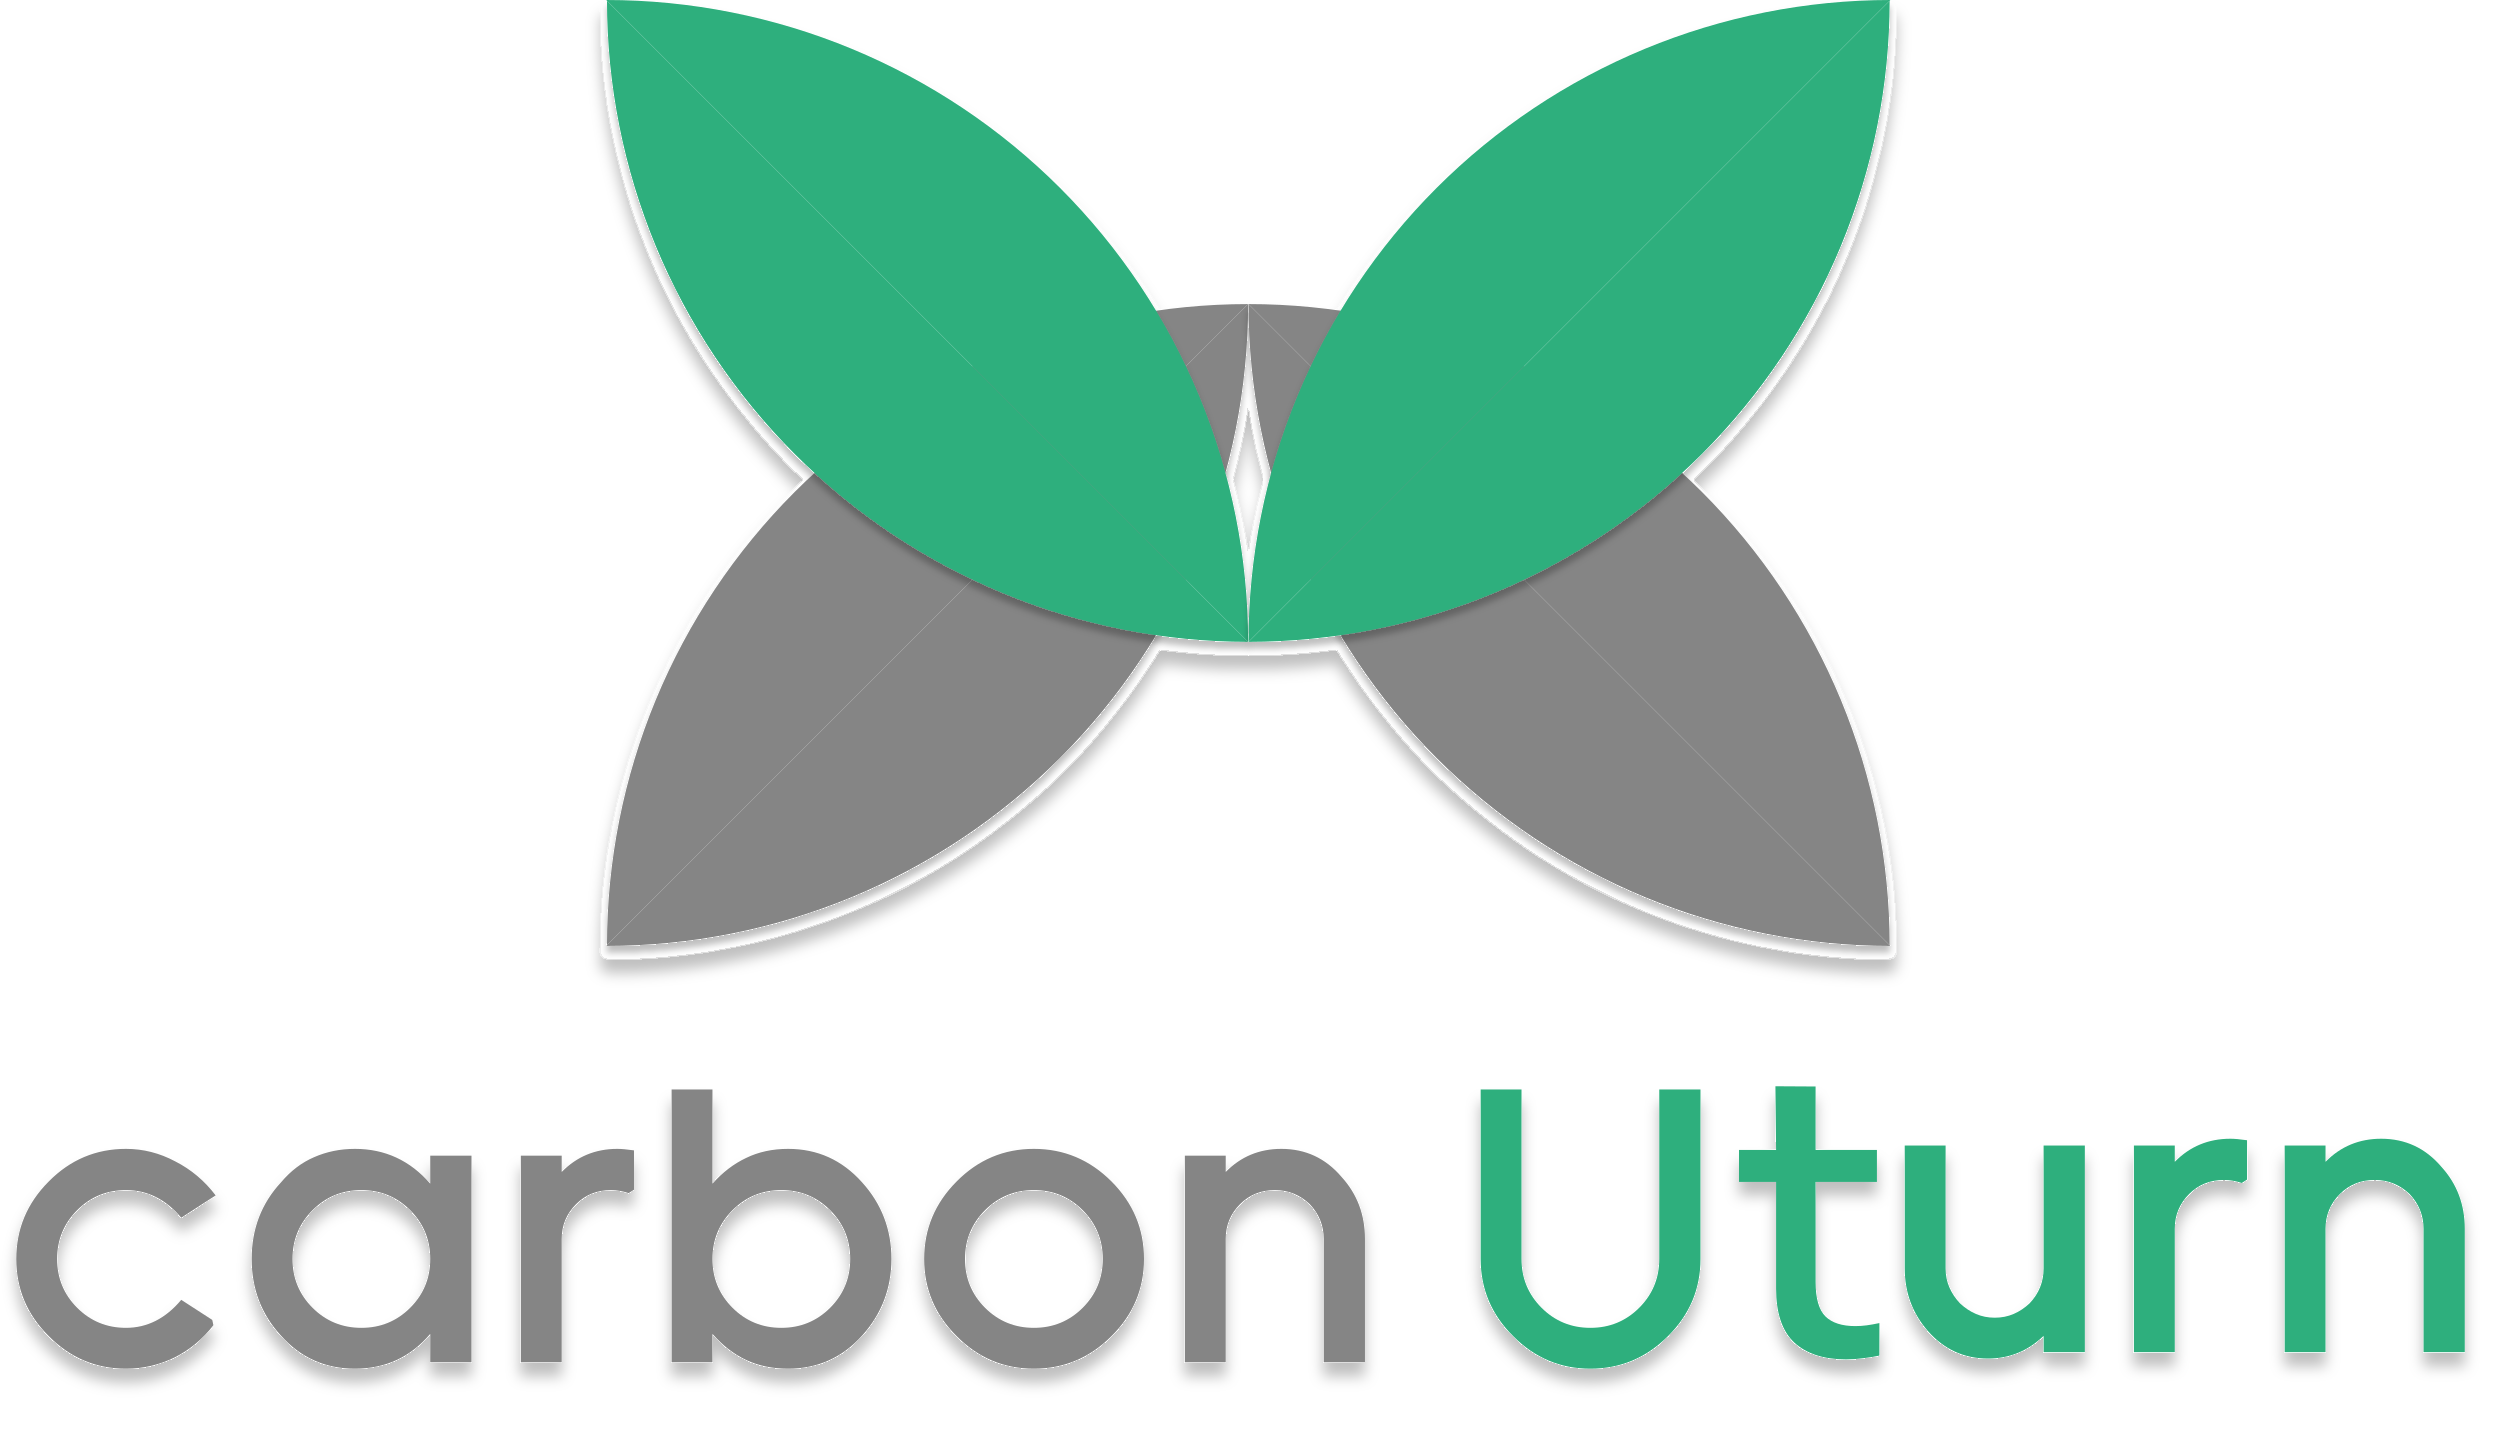
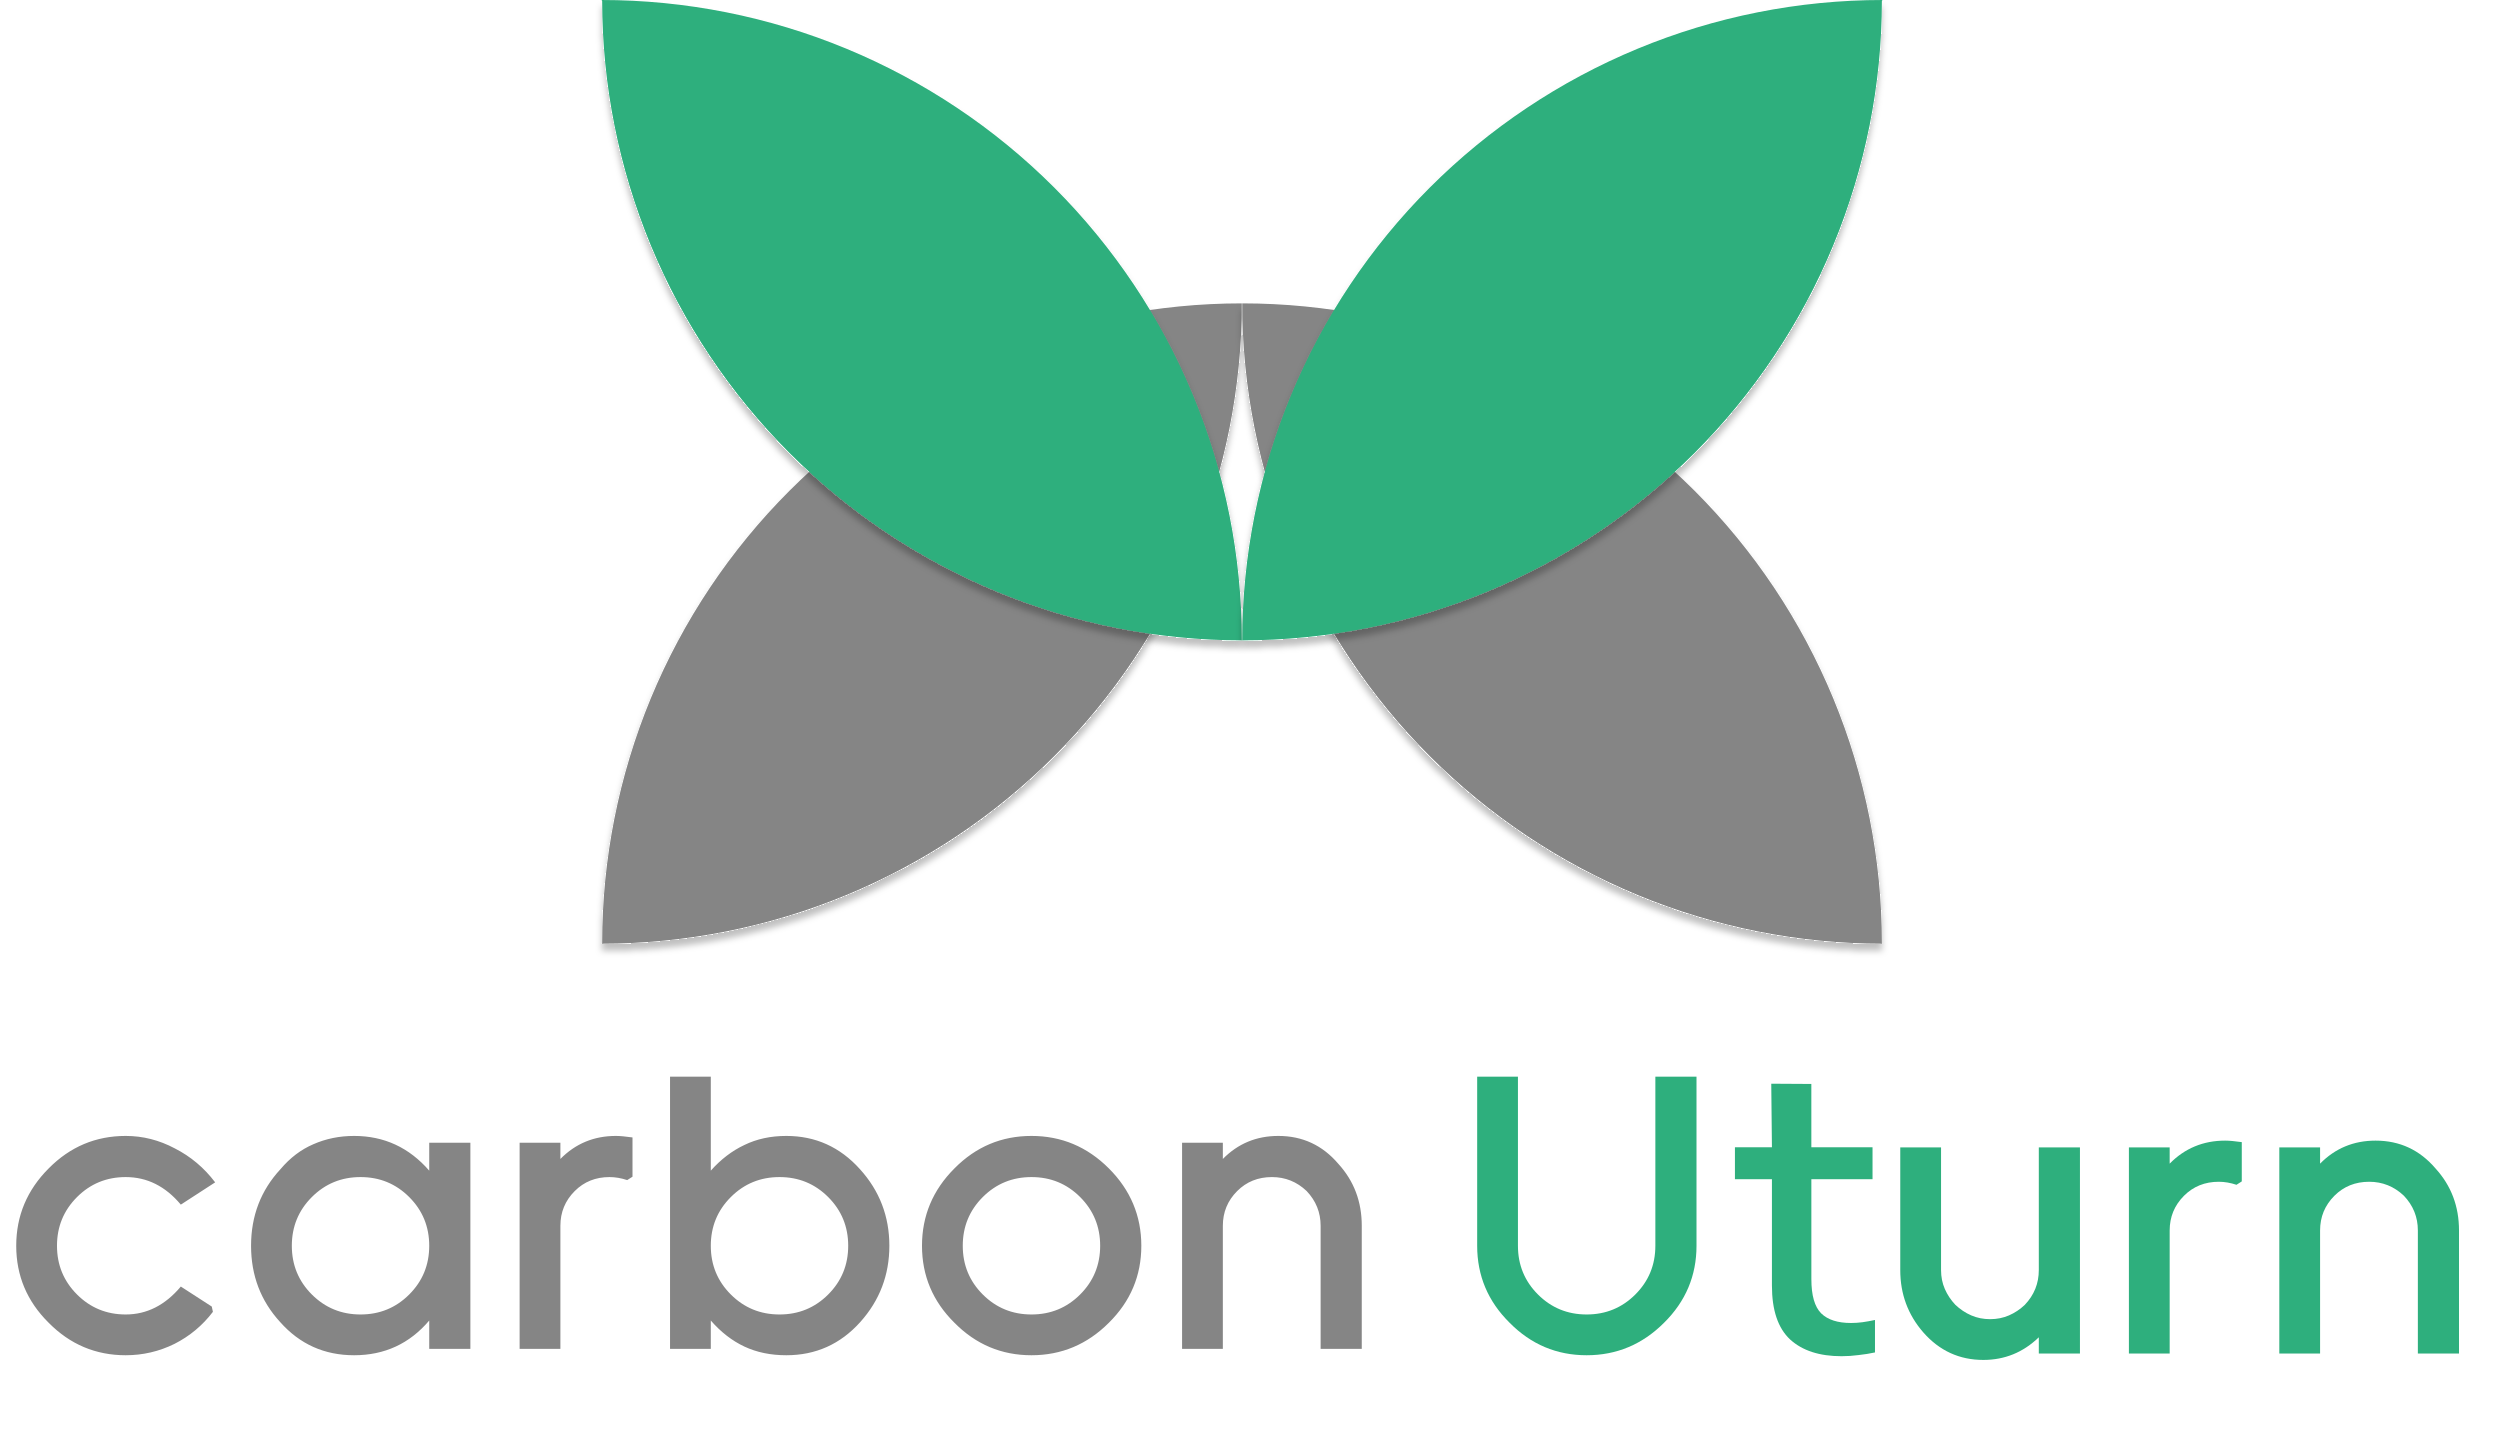
- <svg xmlns="http://www.w3.org/2000/svg" width="148" height="85" viewBox="0 0 148 85" fill="none">
-   <g filter="url(#filter0_d_541_717)">
-     <g filter="url(#filter1_d_541_717)">
-       <path d="M62.758 44.87C59.23 48.399 55.041 51.198 50.431 53.107C45.82 55.017 40.879 56 35.889 56L73.888 18C73.888 22.99 72.906 27.932 70.996 32.542C69.086 37.152 66.287 41.341 62.758 44.87Z" fill="#858585" />
-       <path d="M59.364 20.89C63.969 18.983 68.904 18.001 73.889 18.001L35.933 55.957C35.933 50.973 36.915 46.037 38.822 41.432C40.73 36.827 43.526 32.643 47.05 29.118C50.575 25.594 54.759 22.798 59.364 20.89Z" fill="#858585" />
-     </g>
-     <g filter="url(#filter2_d_541_717)">
-       <path d="M85.041 44.87C88.57 48.399 92.759 51.198 97.369 53.107C101.98 55.017 106.921 56 111.911 56L73.911 18C73.911 22.99 74.894 27.932 76.804 32.542C78.714 37.152 81.513 41.341 85.041 44.87Z" fill="#858585" />
-       <path d="M88.436 20.89C83.831 18.983 78.895 18.001 73.911 18.001L111.867 55.957C111.867 50.973 110.885 46.037 108.978 41.432C107.07 36.827 104.274 32.643 100.75 29.118C97.225 25.594 93.041 22.798 88.436 20.89Z" fill="#858585" />
-     </g>
-     <g filter="url(#filter3_d_541_717)">
-       <path d="M62.758 11.13C59.23 7.601 55.041 4.802 50.431 2.893C45.82 0.983 40.879 -2.18032e-07 35.889 0L73.888 38C73.888 33.01 72.906 28.068 70.996 23.458C69.086 18.848 66.287 14.659 62.758 11.13Z" fill="#2EAF7D" />
-       <path d="M59.364 35.11C63.969 37.017 68.904 37.999 73.889 37.999L35.933 0.043C35.933 5.027 36.915 9.963 38.822 14.568C40.73 19.173 43.526 23.357 47.05 26.882C50.575 30.406 54.759 33.202 59.364 35.11Z" fill="#2EAF7D" />
-     </g>
-     <g filter="url(#filter4_d_541_717)">
-       <path d="M85.041 11.13C88.57 7.601 92.759 4.802 97.369 2.893C101.98 0.983 106.921 -2.18032e-07 111.911 0L73.911 38C73.911 33.01 74.894 28.068 76.804 23.458C78.714 18.848 81.513 14.659 85.041 11.13Z" fill="#2EAF7D" />
-       <path d="M88.436 35.11C83.831 37.017 78.895 37.999 73.911 37.999L111.867 0.043C111.867 5.027 110.885 9.963 108.978 14.568C107.07 19.173 104.274 23.357 100.75 26.882C97.225 30.406 93.041 33.202 88.436 35.11Z" fill="#2EAF7D" />
-     </g>
-     <path d="M12.566 78.138L12.634 78.451C12.021 79.257 11.26 79.892 10.349 80.355C9.438 80.803 8.475 81.027 7.459 81.027C5.682 81.027 4.159 80.385 2.89 79.101C1.605 77.831 0.963 76.308 0.963 74.531C0.963 72.754 1.605 71.223 2.89 69.939C4.159 68.655 5.682 68.013 7.459 68.013C8.475 68.013 9.445 68.259 10.371 68.752C11.312 69.23 12.111 69.902 12.768 70.768L10.73 72.09C9.819 70.999 8.729 70.454 7.459 70.454C6.324 70.454 5.361 70.85 4.57 71.641C3.778 72.433 3.382 73.396 3.382 74.531C3.382 75.666 3.778 76.629 4.57 77.421C5.361 78.212 6.324 78.608 7.459 78.608C8.714 78.608 9.804 78.055 10.73 76.95L12.566 78.138ZM27.912 80.646H25.47V78.966C24.306 80.34 22.82 81.027 21.013 81.027C19.251 81.027 17.787 80.37 16.622 79.056C15.473 77.802 14.898 76.293 14.898 74.531C14.898 72.754 15.48 71.238 16.645 69.984C17.212 69.312 17.862 68.819 18.594 68.505C19.34 68.177 20.147 68.013 21.013 68.013C22.79 68.013 24.276 68.7 25.47 70.073V68.416H27.912V80.646ZM25.47 74.531C25.47 73.396 25.075 72.433 24.283 71.641C23.492 70.85 22.529 70.454 21.394 70.454C20.259 70.454 19.295 70.85 18.504 71.641C17.712 72.433 17.317 73.396 17.317 74.531C17.317 75.666 17.712 76.629 18.504 77.421C19.295 78.212 20.259 78.608 21.394 78.608C22.529 78.608 23.492 78.212 24.283 77.421C25.075 76.629 25.47 75.666 25.47 74.531ZM37.532 70.432L37.218 70.633C36.86 70.514 36.509 70.454 36.165 70.454C35.344 70.454 34.657 70.731 34.105 71.283C33.537 71.851 33.253 72.537 33.253 73.344V80.646H30.834V68.416H33.253V69.379C34.149 68.468 35.247 68.013 36.546 68.013C36.666 68.013 36.807 68.02 36.972 68.035C37.136 68.05 37.323 68.072 37.532 68.102V70.432ZM52.773 74.531C52.773 76.263 52.199 77.772 51.049 79.056C49.869 80.37 48.406 81.027 46.658 81.027C45.733 81.027 44.904 80.855 44.172 80.512C43.44 80.168 42.776 79.653 42.178 78.966V80.646H39.759V64.496H42.178V70.073C42.776 69.401 43.44 68.894 44.172 68.55C44.904 68.192 45.733 68.013 46.658 68.013C48.391 68.013 49.847 68.67 51.026 69.984C52.191 71.268 52.773 72.784 52.773 74.531ZM50.332 74.531C50.332 73.396 49.936 72.433 49.145 71.641C48.353 70.85 47.39 70.454 46.255 70.454C45.12 70.454 44.157 70.85 43.365 71.641C42.574 72.433 42.178 73.396 42.178 74.531C42.178 75.666 42.574 76.629 43.365 77.421C44.157 78.212 45.12 78.608 46.255 78.608C47.39 78.608 48.353 78.212 49.145 77.421C49.936 76.629 50.332 75.666 50.332 74.531ZM67.725 74.531C67.725 76.308 67.082 77.831 65.798 79.101C64.514 80.385 62.983 81.027 61.206 81.027C59.429 81.027 57.906 80.385 56.636 79.101C55.352 77.831 54.71 76.308 54.71 74.531C54.71 72.754 55.352 71.223 56.636 69.939C57.906 68.655 59.429 68.013 61.206 68.013C62.983 68.013 64.514 68.655 65.798 69.939C67.082 71.223 67.725 72.754 67.725 74.531ZM65.283 74.531C65.283 73.396 64.887 72.433 64.096 71.641C63.304 70.85 62.341 70.454 61.206 70.454C60.071 70.454 59.108 70.85 58.316 71.641C57.525 72.433 57.129 73.396 57.129 74.531C57.129 75.666 57.525 76.629 58.316 77.421C59.108 78.212 60.071 78.608 61.206 78.608C62.341 78.608 63.304 78.212 64.096 77.421C64.887 76.629 65.283 75.666 65.283 74.531ZM80.806 80.646H78.364V73.344C78.364 72.552 78.088 71.865 77.535 71.283C76.953 70.731 76.266 70.454 75.475 70.454C74.653 70.454 73.966 70.731 73.414 71.283C72.846 71.851 72.563 72.537 72.563 73.344V80.646H70.144V68.416H72.563V69.379C73.459 68.468 74.556 68.013 75.856 68.013C77.289 68.013 78.476 68.565 79.417 69.67C80.343 70.686 80.806 71.91 80.806 73.344V80.646Z" fill="#858585" />
-     <path d="M123.423 80.046H120.981V79.083C120.055 79.979 118.958 80.427 117.688 80.427C116.27 80.427 115.083 79.882 114.127 78.792C113.216 77.746 112.76 76.514 112.76 75.096V67.816H115.18V75.096C115.18 75.499 115.254 75.872 115.404 76.216C115.553 76.559 115.762 76.873 116.031 77.157C116.315 77.425 116.628 77.635 116.972 77.784C117.315 77.933 117.688 78.008 118.092 78.008C118.495 78.008 118.868 77.933 119.212 77.784C119.555 77.635 119.869 77.425 120.152 77.157C120.705 76.574 120.981 75.887 120.981 75.096V67.816H123.423V80.046ZM133.025 69.832L132.712 70.033C132.353 69.914 132.002 69.854 131.659 69.854C130.838 69.854 130.151 70.13 129.598 70.683C129.031 71.251 128.747 71.937 128.747 72.744V80.046H126.328V67.816H128.747V68.779C129.643 67.868 130.74 67.413 132.04 67.413C132.159 67.413 132.301 67.42 132.465 67.435C132.63 67.45 132.816 67.472 133.025 67.502V69.832ZM145.915 80.046H143.473V72.744C143.473 71.952 143.197 71.265 142.645 70.683C142.062 70.13 141.375 69.854 140.584 69.854C139.763 69.854 139.076 70.13 138.523 70.683C137.956 71.251 137.672 71.937 137.672 72.744V80.046H135.253V67.816H137.672V68.779C138.568 67.868 139.665 67.413 140.965 67.413C142.398 67.413 143.585 67.965 144.526 69.07C145.452 70.086 145.915 71.31 145.915 72.744V80.046Z" fill="#2EAF7D" />
-     <path d="M109.277 80.476C107.963 80.476 106.944 80.144 106.22 79.479C105.503 78.807 105.144 77.743 105.144 76.287V68.078L105.105 64.306L107.483 64.32L107.485 75.906C107.485 76.87 107.679 77.546 108.068 77.934C108.456 78.314 109.046 78.505 109.837 78.505C110.061 78.505 110.285 78.49 110.509 78.46C110.733 78.43 110.983 78.385 111.26 78.326V80.252C110.953 80.319 110.629 80.372 110.285 80.409C109.949 80.454 109.613 80.476 109.277 80.476ZM102.949 69.971V68.078H111.114V69.971H102.949Z" fill="#2EAF7D" />
-     <path d="M100.669 74.531C100.669 76.308 100.027 77.831 98.743 79.101C97.459 80.385 95.928 81.027 94.151 81.027C92.374 81.027 90.85 80.385 89.581 79.101C88.297 77.831 87.655 76.308 87.655 74.531V64.496H90.074V74.531C90.074 75.666 90.47 76.629 91.261 77.421C92.053 78.212 93.016 78.608 94.151 78.608C95.286 78.608 96.249 78.212 97.04 77.421C97.832 76.629 98.228 75.666 98.228 74.531V64.496H100.669V74.531Z" fill="#2EAF7D" />
+ <svg xmlns="http://www.w3.org/2000/svg" width="153" height="88" viewBox="0 0 153 88" fill="none">
+   <g filter="url(#filter0_d_729_621)">
+     <path fill-rule="evenodd" clip-rule="evenodd" d="M51.806 54.773C56.56 52.803 60.881 49.917 64.52 46.277C68.159 42.638 71.046 38.318 73.016 33.563C74.985 28.808 75.999 23.711 75.999 18.565L75.998 18.566C70.857 18.566 65.767 19.578 61.018 21.546C56.269 23.513 51.953 26.396 48.318 30.031C44.683 33.666 41.8 37.982 39.832 42.731C37.865 47.481 36.853 52.571 36.852 57.711L36.808 57.756C41.954 57.756 47.051 56.743 51.806 54.773Z" fill="#858585" />
  </g>
+   <g filter="url(#filter1_d_729_621)">
+     <path fill-rule="evenodd" clip-rule="evenodd" d="M100.218 54.773C95.463 52.803 91.143 49.917 87.503 46.277C83.864 42.638 80.977 38.318 79.008 33.563C77.038 28.808 76.024 23.711 76.024 18.565L76.025 18.566C81.166 18.566 86.256 19.578 91.005 21.546C95.755 23.513 100.07 26.396 103.705 30.031C107.34 33.666 110.224 37.982 112.191 42.731C114.158 47.481 115.171 52.571 115.171 57.711L115.216 57.756C110.069 57.756 104.973 56.743 100.218 54.773Z" fill="#858585" />
+   </g>
+   <g filter="url(#filter2_d_729_621)">
+     <path fill-rule="evenodd" clip-rule="evenodd" d="M51.806 2.983C56.56 4.953 60.881 7.84 64.52 11.479C68.159 15.118 71.046 19.439 73.016 24.194C74.985 28.949 75.999 34.045 75.999 39.192L75.998 39.191C70.857 39.191 65.767 38.178 61.018 36.211C56.269 34.243 51.953 31.36 48.318 27.725C44.683 24.09 41.8 19.774 39.832 15.025C37.865 10.276 36.853 5.186 36.852 0.045L36.808 -7.69975e-10C41.954 -6.6886e-10 47.051 1.014 51.806 2.983Z" fill="#2EAF7D" />
+   </g>
+   <g filter="url(#filter3_d_729_621)">
+     <path fill-rule="evenodd" clip-rule="evenodd" d="M100.218 2.983C95.463 4.953 91.143 7.84 87.503 11.479C83.864 15.118 80.977 19.439 79.008 24.194C77.038 28.949 76.024 34.045 76.024 39.192L76.025 39.191C81.166 39.191 86.256 38.178 91.005 36.211C95.755 34.243 100.07 31.36 103.705 27.725C107.34 24.09 110.224 19.774 112.191 15.025C114.158 10.276 115.171 5.186 115.171 0.045L115.216 -7.69975e-10C110.069 -6.6886e-10 104.973 1.014 100.218 2.983Z" fill="#2EAF7D" />
+   </g>
+   <path d="M12.96 79.961L13.03 80.284C12.398 81.116 11.613 81.771 10.673 82.248C9.734 82.71 8.74 82.941 7.693 82.941C5.86 82.941 4.289 82.279 2.98 80.954C1.656 79.645 0.993 78.074 0.993 76.242C0.993 74.409 1.656 72.83 2.98 71.506C4.289 70.181 5.86 69.519 7.693 69.519C8.74 69.519 9.742 69.773 10.697 70.281C11.667 70.774 12.491 71.467 13.168 72.36L11.066 73.723C10.127 72.599 9.002 72.037 7.693 72.037C6.523 72.037 5.529 72.445 4.713 73.261C3.897 74.078 3.488 75.071 3.488 76.242C3.488 77.412 3.897 78.406 4.713 79.222C5.529 80.038 6.523 80.446 7.693 80.446C8.987 80.446 10.111 79.876 11.066 78.737L12.96 79.961ZM28.787 82.549H26.269V80.816C25.068 82.233 23.535 82.941 21.672 82.941C19.854 82.941 18.345 82.264 17.144 80.908C15.958 79.615 15.365 78.059 15.365 76.242C15.365 74.409 15.966 72.846 17.167 71.552C17.752 70.859 18.422 70.35 19.177 70.027C19.947 69.688 20.779 69.519 21.672 69.519C23.505 69.519 25.037 70.227 26.269 71.644V69.935H28.787V82.549ZM26.269 76.242C26.269 75.071 25.861 74.078 25.045 73.261C24.229 72.445 23.235 72.037 22.064 72.037C20.894 72.037 19.901 72.445 19.084 73.261C18.268 74.078 17.86 75.071 17.86 76.242C17.86 77.412 18.268 78.406 19.084 79.222C19.901 80.038 20.894 80.446 22.064 80.446C23.235 80.446 24.229 80.038 25.045 79.222C25.861 78.406 26.269 77.412 26.269 76.242ZM38.709 72.014L38.385 72.222C38.016 72.099 37.654 72.037 37.3 72.037C36.453 72.037 35.744 72.322 35.174 72.892C34.589 73.477 34.296 74.186 34.296 75.017V82.549H31.801V69.935H34.296V70.928C35.22 69.989 36.352 69.519 37.692 69.519C37.816 69.519 37.962 69.526 38.131 69.542C38.301 69.557 38.493 69.58 38.709 69.611V72.014ZM54.429 76.242C54.429 78.028 53.836 79.584 52.65 80.908C51.433 82.264 49.924 82.941 48.122 82.941C47.167 82.941 46.312 82.764 45.557 82.41C44.803 82.056 44.117 81.524 43.501 80.816V82.549H41.006V65.892H43.501V71.644C44.117 70.951 44.803 70.427 45.557 70.073C46.312 69.704 47.167 69.519 48.122 69.519C49.908 69.519 51.41 70.196 52.627 71.552C53.828 72.876 54.429 74.44 54.429 76.242ZM51.91 76.242C51.91 75.071 51.502 74.078 50.686 73.261C49.87 72.445 48.876 72.037 47.706 72.037C46.535 72.037 45.542 72.445 44.726 73.261C43.909 74.078 43.501 75.071 43.501 76.242C43.501 77.412 43.909 78.406 44.726 79.222C45.542 80.038 46.535 80.446 47.706 80.446C48.876 80.446 49.87 80.038 50.686 79.222C51.502 78.406 51.91 77.412 51.91 76.242ZM69.849 76.242C69.849 78.074 69.186 79.645 67.862 80.954C66.537 82.279 64.958 82.941 63.126 82.941C61.293 82.941 59.722 82.279 58.413 80.954C57.088 79.645 56.426 78.074 56.426 76.242C56.426 74.409 57.088 72.83 58.413 71.506C59.722 70.181 61.293 69.519 63.126 69.519C64.958 69.519 66.537 70.181 67.862 71.506C69.186 72.83 69.849 74.409 69.849 76.242ZM67.33 76.242C67.33 75.071 66.922 74.078 66.106 73.261C65.29 72.445 64.296 72.037 63.126 72.037C61.955 72.037 60.962 72.445 60.145 73.261C59.329 74.078 58.921 75.071 58.921 76.242C58.921 77.412 59.329 78.406 60.145 79.222C60.962 80.038 61.955 80.446 63.126 80.446C64.296 80.446 65.29 80.038 66.106 79.222C66.922 78.406 67.33 77.412 67.33 76.242ZM83.34 82.549H80.822V75.017C80.822 74.201 80.537 73.492 79.967 72.892C79.367 72.322 78.658 72.037 77.842 72.037C76.995 72.037 76.286 72.322 75.716 72.892C75.131 73.477 74.838 74.186 74.838 75.017V82.549H72.343V69.935H74.838V70.928C75.763 69.989 76.894 69.519 78.234 69.519C79.713 69.519 80.938 70.089 81.908 71.228C82.863 72.276 83.34 73.539 83.34 75.017V82.549Z" fill="#858585" />
+   <path d="M127.293 82.836H124.775V81.842C123.82 82.766 122.688 83.228 121.379 83.228C119.916 83.228 118.691 82.666 117.706 81.542C116.766 80.464 116.296 79.193 116.296 77.73V70.222H118.792V77.73C118.792 78.146 118.869 78.531 119.023 78.885C119.177 79.239 119.392 79.563 119.669 79.855C119.962 80.133 120.286 80.348 120.64 80.502C120.994 80.656 121.379 80.733 121.795 80.733C122.211 80.733 122.596 80.656 122.95 80.502C123.304 80.348 123.628 80.133 123.92 79.855C124.49 79.255 124.775 78.546 124.775 77.73V70.222H127.293V82.836ZM137.197 72.301L136.873 72.509C136.504 72.386 136.142 72.324 135.788 72.324C134.941 72.324 134.232 72.609 133.662 73.179C133.077 73.764 132.784 74.473 132.784 75.304V82.836H130.289V70.222H132.784V71.215C133.708 70.276 134.84 69.806 136.18 69.806C136.304 69.806 136.45 69.814 136.619 69.829C136.789 69.844 136.981 69.868 137.197 69.898V72.301ZM150.491 82.836H147.973V75.304C147.973 74.488 147.688 73.779 147.118 73.179C146.517 72.609 145.809 72.324 144.993 72.324C144.145 72.324 143.437 72.609 142.867 73.179C142.282 73.764 141.989 74.473 141.989 75.304V82.836H139.494V70.222H141.989V71.215C142.913 70.276 144.045 69.806 145.385 69.806C146.864 69.806 148.088 70.376 149.059 71.515C150.013 72.563 150.491 73.826 150.491 75.304V82.836Z" fill="#2EAF7D" />
+   <path d="M112.704 83C111.349 83 110.298 82.657 109.551 81.972C108.811 81.279 108.442 80.181 108.442 78.68V70.213L108.401 66.323L110.854 66.338L110.856 78.287C110.856 79.28 111.056 79.977 111.457 80.378C111.857 80.77 112.465 80.967 113.282 80.967C113.513 80.967 113.744 80.951 113.975 80.921C114.206 80.89 114.464 80.844 114.749 80.782V82.769C114.433 82.838 114.098 82.892 113.744 82.93C113.397 82.977 113.051 83 112.704 83ZM106.178 72.165V70.213H114.599V72.165H106.178Z" fill="#2EAF7D" />
+   <path d="M103.826 76.242C103.826 78.074 103.163 79.645 101.839 80.954C100.514 82.279 98.936 82.941 97.103 82.941C95.27 82.941 93.699 82.279 92.39 80.954C91.065 79.645 90.403 78.074 90.403 76.242V65.892H92.898V76.242C92.898 77.412 93.306 78.406 94.123 79.222C94.939 80.038 95.932 80.446 97.103 80.446C98.273 80.446 99.267 80.038 100.083 79.222C100.899 78.406 101.308 77.412 101.308 76.242V65.892H103.826V76.242Z" fill="#2EAF7D" />
  <defs>
-     <filter id="filter0_d_541_717" x="-0.8" y="0" width="149.4" height="86.4" filterUnits="userSpaceOnUse" color-interpolation-filters="sRGB">
+     <filter id="filter0_d_729_621" x="36.398" y="18.564" width="40.01" height="40.011" filterUnits="userSpaceOnUse" color-interpolation-filters="sRGB">
      <feFlood flood-opacity="0" result="BackgroundImageFix" />
      <feColorMatrix in="SourceAlpha" type="matrix" values="0 0 0 0 0 0 0 0 0 0 0 0 0 0 0 0 0 0 127 0" result="hardAlpha" />
-       <feOffset dy="0.8" />
-       <feGaussianBlur stdDeviation="0.4" />
+       <feOffset dy="0.409" />
+       <feGaussianBlur stdDeviation="0.205" />
      <feComposite in2="hardAlpha" operator="out" />
      <feColorMatrix type="matrix" values="0 0 0 0 0 0 0 0 0 0 0 0 0 0 0 0 0 0 0.25 0" />
-       <feBlend mode="normal" in2="BackgroundImageFix" result="effect1_dropShadow_541_717" />
-       <feBlend mode="normal" in="SourceGraphic" in2="effect1_dropShadow_541_717" result="shape" />
+       <feBlend mode="normal" in2="BackgroundImageFix" result="effect1_dropShadow_729_621" />
+       <feBlend mode="normal" in="SourceGraphic" in2="effect1_dropShadow_729_621" result="shape" />
    </filter>
-     <filter id="filter1_d_541_717" x="35.492" y="18" width="38.794" height="38.794" filterUnits="userSpaceOnUse" color-interpolation-filters="sRGB">
+     <filter id="filter1_d_729_621" x="75.615" y="18.564" width="40.01" height="40.011" filterUnits="userSpaceOnUse" color-interpolation-filters="sRGB">
      <feFlood flood-opacity="0" result="BackgroundImageFix" />
      <feColorMatrix in="SourceAlpha" type="matrix" values="0 0 0 0 0 0 0 0 0 0 0 0 0 0 0 0 0 0 127 0" result="hardAlpha" />
-       <feOffset dy="0.397" />
-       <feGaussianBlur stdDeviation="0.198" />
+       <feOffset dy="0.409" />
+       <feGaussianBlur stdDeviation="0.205" />
      <feComposite in2="hardAlpha" operator="out" />
      <feColorMatrix type="matrix" values="0 0 0 0 0 0 0 0 0 0 0 0 0 0 0 0 0 0 0.25 0" />
-       <feBlend mode="normal" in2="BackgroundImageFix" result="effect1_dropShadow_541_717" />
-       <feBlend mode="normal" in="SourceGraphic" in2="effect1_dropShadow_541_717" result="shape" />
+       <feBlend mode="normal" in2="BackgroundImageFix" result="effect1_dropShadow_729_621" />
+       <feBlend mode="normal" in="SourceGraphic" in2="effect1_dropShadow_729_621" result="shape" />
    </filter>
-     <filter id="filter2_d_541_717" x="73.514" y="18" width="38.794" height="38.794" filterUnits="userSpaceOnUse" color-interpolation-filters="sRGB">
+     <filter id="filter2_d_729_621" x="36.398" y="0" width="40.01" height="40.011" filterUnits="userSpaceOnUse" color-interpolation-filters="sRGB">
      <feFlood flood-opacity="0" result="BackgroundImageFix" />
      <feColorMatrix in="SourceAlpha" type="matrix" values="0 0 0 0 0 0 0 0 0 0 0 0 0 0 0 0 0 0 127 0" result="hardAlpha" />
-       <feOffset dy="0.397" />
-       <feGaussianBlur stdDeviation="0.198" />
+       <feOffset dy="0.409" />
+       <feGaussianBlur stdDeviation="0.205" />
      <feComposite in2="hardAlpha" operator="out" />
      <feColorMatrix type="matrix" values="0 0 0 0 0 0 0 0 0 0 0 0 0 0 0 0 0 0 0.25 0" />
-       <feBlend mode="normal" in2="BackgroundImageFix" result="effect1_dropShadow_541_717" />
-       <feBlend mode="normal" in="SourceGraphic" in2="effect1_dropShadow_541_717" result="shape" />
+       <feBlend mode="normal" in2="BackgroundImageFix" result="effect1_dropShadow_729_621" />
+       <feBlend mode="normal" in="SourceGraphic" in2="effect1_dropShadow_729_621" result="shape" />
    </filter>
-     <filter id="filter3_d_541_717" x="35.492" y="0" width="38.794" height="38.794" filterUnits="userSpaceOnUse" color-interpolation-filters="sRGB">
+     <filter id="filter3_d_729_621" x="75.615" y="0" width="40.01" height="40.011" filterUnits="userSpaceOnUse" color-interpolation-filters="sRGB">
      <feFlood flood-opacity="0" result="BackgroundImageFix" />
      <feColorMatrix in="SourceAlpha" type="matrix" values="0 0 0 0 0 0 0 0 0 0 0 0 0 0 0 0 0 0 127 0" result="hardAlpha" />
-       <feOffset dy="0.397" />
-       <feGaussianBlur stdDeviation="0.198" />
+       <feOffset dy="0.409" />
+       <feGaussianBlur stdDeviation="0.205" />
      <feComposite in2="hardAlpha" operator="out" />
      <feColorMatrix type="matrix" values="0 0 0 0 0 0 0 0 0 0 0 0 0 0 0 0 0 0 0.25 0" />
-       <feBlend mode="normal" in2="BackgroundImageFix" result="effect1_dropShadow_541_717" />
-       <feBlend mode="normal" in="SourceGraphic" in2="effect1_dropShadow_541_717" result="shape" />
-     </filter>
-     <filter id="filter4_d_541_717" x="73.514" y="0" width="38.794" height="38.794" filterUnits="userSpaceOnUse" color-interpolation-filters="sRGB">
-       <feFlood flood-opacity="0" result="BackgroundImageFix" />
-       <feColorMatrix in="SourceAlpha" type="matrix" values="0 0 0 0 0 0 0 0 0 0 0 0 0 0 0 0 0 0 127 0" result="hardAlpha" />
-       <feOffset dy="0.397" />
-       <feGaussianBlur stdDeviation="0.198" />
-       <feComposite in2="hardAlpha" operator="out" />
-       <feColorMatrix type="matrix" values="0 0 0 0 0 0 0 0 0 0 0 0 0 0 0 0 0 0 0.25 0" />
-       <feBlend mode="normal" in2="BackgroundImageFix" result="effect1_dropShadow_541_717" />
-       <feBlend mode="normal" in="SourceGraphic" in2="effect1_dropShadow_541_717" result="shape" />
+       <feBlend mode="normal" in2="BackgroundImageFix" result="effect1_dropShadow_729_621" />
+       <feBlend mode="normal" in="SourceGraphic" in2="effect1_dropShadow_729_621" result="shape" />
    </filter>
  </defs>
</svg>
